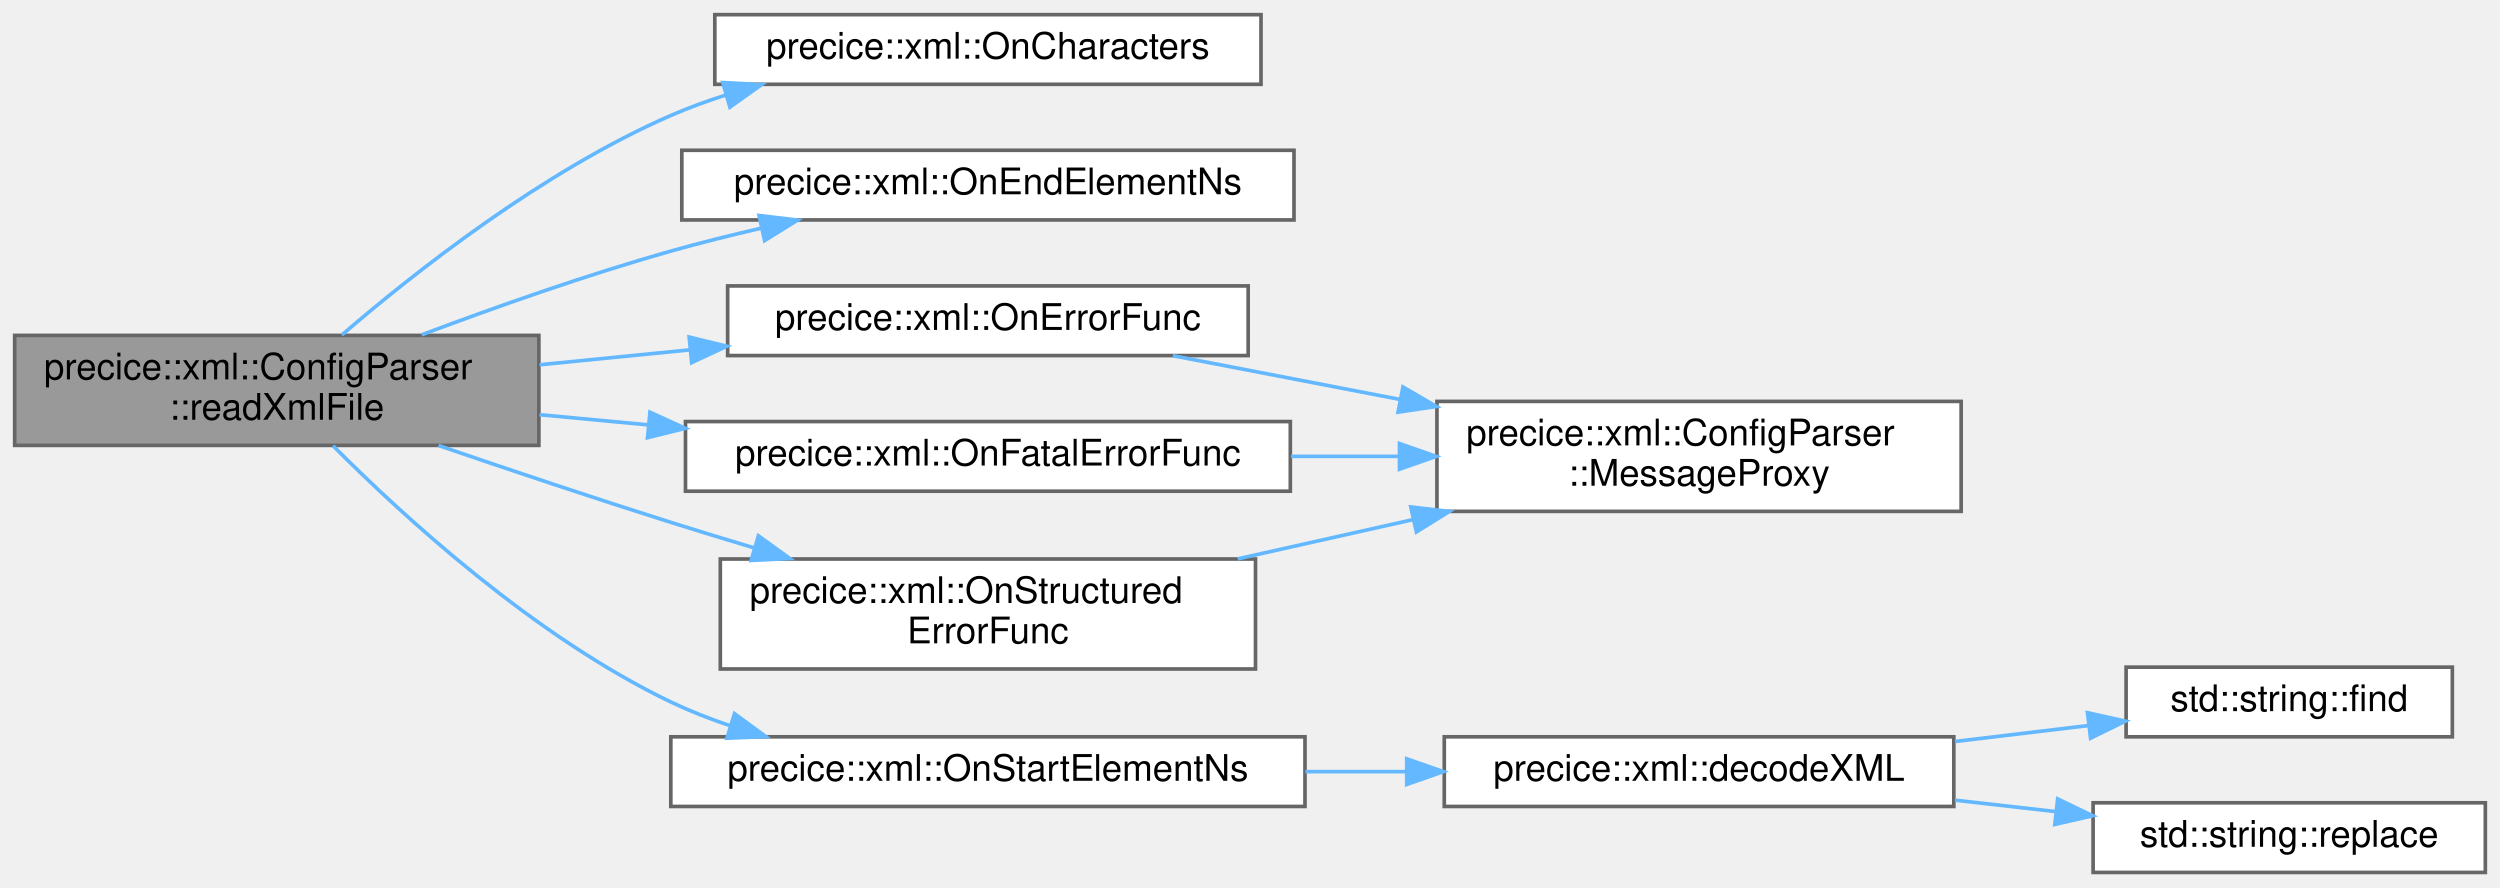
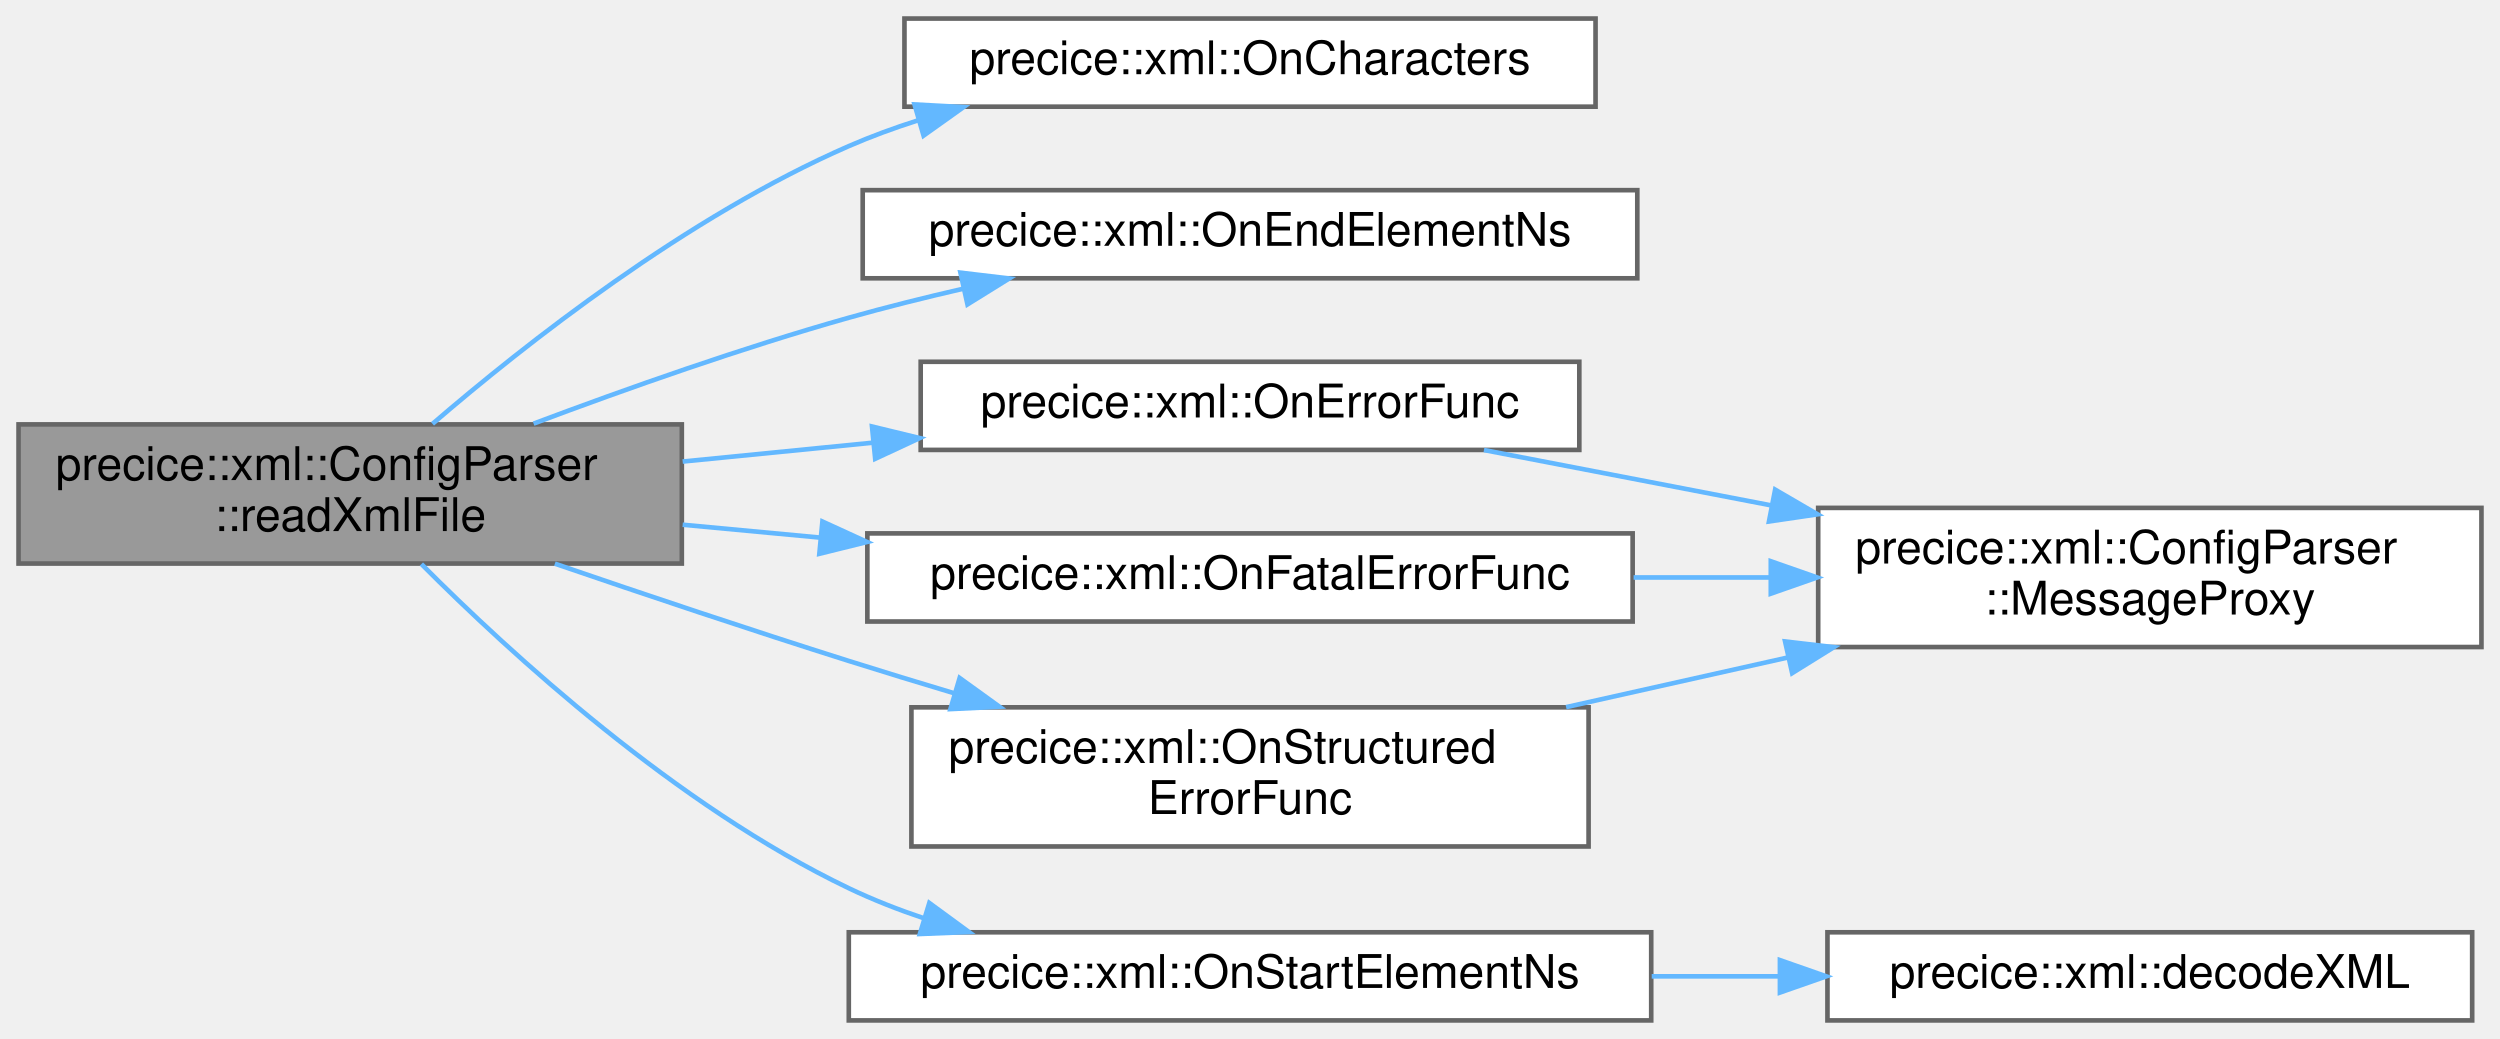
- <svg xmlns="http://www.w3.org/2000/svg" xmlns:xlink="http://www.w3.org/1999/xlink" width="682pt" height="242pt" viewBox="0.00 0.00 682.00 242.00">
-   <g id="graph0" class="graph" transform="scale(1 1) rotate(0) translate(4 238)">
+ <svg xmlns="http://www.w3.org/2000/svg" xmlns:xlink="http://www.w3.org/1999/xlink" width="539pt" height="224pt" viewBox="0.00 0.00 539.00 224.00">
+   <g id="graph0" class="graph" transform="scale(1 1) rotate(0) translate(4 220)">
    <g id="Node000001" class="node">
      <g id="a_Node000001">
        <a xlink:title="Reads the xml file.">
-           <polygon fill="#999999" stroke="#666666" points="143,-146.5 0,-146.5 0,-116.5 143,-116.5 143,-146.5" />
-           <text text-anchor="start" x="8" y="-134.5" font-family="Helvetica,sans-Serif" font-size="10.00">precice::xml::ConfigParser</text>
-           <text text-anchor="middle" x="71.5" y="-123.5" font-family="Helvetica,sans-Serif" font-size="10.00">::readXmlFile</text>
+           <polygon fill="#999999" stroke="#666666" points="143,-128.5 0,-128.5 0,-98.5 143,-98.5 143,-128.5" />
+           <text text-anchor="start" x="8" y="-116.5" font-family="Helvetica,sans-Serif" font-size="10.00">precice::xml::ConfigParser</text>
+           <text text-anchor="middle" x="71.5" y="-105.5" font-family="Helvetica,sans-Serif" font-size="10.00">::readXmlFile</text>
        </a>
      </g>
    </g>
    <g id="Node000002" class="node">
      <g id="a_Node000002">
        <a xlink:href="namespaceprecice_1_1xml.html#acd5d48ae183ab591a5515cca6a10631d" target="_top" xlink:title=" ">
-           <polygon fill="white" stroke="#666666" points="340,-234 191,-234 191,-215 340,-215 340,-234" />
-           <text text-anchor="middle" x="265.5" y="-222" font-family="Helvetica,sans-Serif" font-size="10.00">precice::xml::OnCharacters</text>
+           <polygon fill="white" stroke="#666666" points="340,-216 191,-216 191,-197 340,-197 340,-216" />
+           <text text-anchor="middle" x="265.5" y="-204" font-family="Helvetica,sans-Serif" font-size="10.00">precice::xml::OnCharacters</text>
        </a>
      </g>
    </g>
    <g id="edge1_Node000001_Node000002" class="edge">
      <g id="a_edge1_Node000001_Node000002">
        <a xlink:title=" ">
-           <path fill="none" stroke="#63b8ff" d="M89.25,-146.62C109.19,-163.78 144.16,-191.34 179,-206.5 183.75,-208.57 188.75,-210.4 193.85,-212.03" />
-           <polygon fill="#63b8ff" stroke="#63b8ff" points="193.17,-215.48 203.75,-214.91 195.12,-208.76 193.17,-215.48" />
+           <path fill="none" stroke="#63b8ff" d="M89.25,-128.62C109.19,-145.78 144.16,-173.34 179,-188.5 183.75,-190.57 188.75,-192.4 193.85,-194.03" />
+           <polygon fill="#63b8ff" stroke="#63b8ff" points="193.17,-197.48 203.75,-196.91 195.12,-190.76 193.17,-197.48" />
        </a>
      </g>
    </g>
    <g id="Node000003" class="node">
      <g id="a_Node000003">
        <a xlink:href="namespaceprecice_1_1xml.html#a3ce3c7bca5ccde3597703f4a8937bc0d" target="_top" xlink:title=" ">
-           <polygon fill="white" stroke="#666666" points="349,-197 182,-197 182,-178 349,-178 349,-197" />
-           <text text-anchor="middle" x="265.5" y="-185" font-family="Helvetica,sans-Serif" font-size="10.00">precice::xml::OnEndElementNs</text>
+           <polygon fill="white" stroke="#666666" points="349,-179 182,-179 182,-160 349,-160 349,-179" />
+           <text text-anchor="middle" x="265.5" y="-167" font-family="Helvetica,sans-Serif" font-size="10.00">precice::xml::OnEndElementNs</text>
        </a>
      </g>
    </g>
    <g id="edge2_Node000001_Node000003" class="edge">
      <g id="a_edge2_Node000001_Node000003">
        <a xlink:title=" ">
-           <path fill="none" stroke="#63b8ff" d="M111.04,-146.67C131.1,-154.2 156.14,-163.05 179,-169.5 186.97,-171.75 195.44,-173.86 203.82,-175.79" />
-           <polygon fill="#63b8ff" stroke="#63b8ff" points="203.07,-179.21 213.59,-177.96 204.59,-172.37 203.07,-179.21" />
+           <path fill="none" stroke="#63b8ff" d="M111.04,-128.67C131.1,-136.2 156.14,-145.05 179,-151.5 186.97,-153.75 195.44,-155.86 203.82,-157.79" />
+           <polygon fill="#63b8ff" stroke="#63b8ff" points="203.07,-161.21 213.59,-159.96 204.59,-154.37 203.07,-161.21" />
        </a>
      </g>
    </g>
    <g id="Node000004" class="node">
      <g id="a_Node000004">
        <a xlink:href="namespaceprecice_1_1xml.html#ad023b596c2d3b1c49a2903a6dae15487" target="_top" xlink:title=" ">
-           <polygon fill="white" stroke="#666666" points="336.5,-160 194.5,-160 194.5,-141 336.5,-141 336.5,-160" />
-           <text text-anchor="middle" x="265.5" y="-148" font-family="Helvetica,sans-Serif" font-size="10.00">precice::xml::OnErrorFunc</text>
+           <polygon fill="white" stroke="#666666" points="336.5,-142 194.5,-142 194.5,-123 336.5,-123 336.5,-142" />
+           <text text-anchor="middle" x="265.5" y="-130" font-family="Helvetica,sans-Serif" font-size="10.00">precice::xml::OnErrorFunc</text>
        </a>
      </g>
    </g>
    <g id="edge3_Node000001_Node000004" class="edge">
      <g id="a_edge3_Node000001_Node000004">
        <a xlink:title=" ">
-           <path fill="none" stroke="#63b8ff" d="M143.18,-138.49C156.47,-139.81 170.46,-141.19 184.02,-142.54" />
-           <polygon fill="#63b8ff" stroke="#63b8ff" points="184,-146.05 194.29,-143.55 184.69,-139.08 184,-146.05" />
+           <path fill="none" stroke="#63b8ff" d="M143.18,-120.49C156.47,-121.81 170.46,-123.19 184.02,-124.54" />
+           <polygon fill="#63b8ff" stroke="#63b8ff" points="184,-128.05 194.29,-125.55 184.69,-121.08 184,-128.05" />
        </a>
      </g>
    </g>
    <g id="Node000006" class="node">
      <g id="a_Node000006">
        <a xlink:href="namespaceprecice_1_1xml.html#a4b36381c6b22c9401bb8007b86121534" target="_top" xlink:title=" ">
-           <polygon fill="white" stroke="#666666" points="348,-123 183,-123 183,-104 348,-104 348,-123" />
-           <text text-anchor="middle" x="265.5" y="-111" font-family="Helvetica,sans-Serif" font-size="10.00">precice::xml::OnFatalErrorFunc</text>
+           <polygon fill="white" stroke="#666666" points="348,-105 183,-105 183,-86 348,-86 348,-105" />
+           <text text-anchor="middle" x="265.5" y="-93" font-family="Helvetica,sans-Serif" font-size="10.00">precice::xml::OnFatalErrorFunc</text>
        </a>
      </g>
    </g>
    <g id="edge5_Node000001_Node000006" class="edge">
      <g id="a_edge5_Node000001_Node000006">
        <a xlink:title=" ">
-           <path fill="none" stroke="#63b8ff" d="M143.18,-124.87C152.88,-123.96 162.95,-123.02 172.96,-122.08" />
-           <polygon fill="#63b8ff" stroke="#63b8ff" points="173.31,-125.56 182.94,-121.15 172.65,-118.6 173.31,-125.56" />
+           <path fill="none" stroke="#63b8ff" d="M143.18,-106.87C152.88,-105.96 162.95,-105.02 172.96,-104.08" />
+           <polygon fill="#63b8ff" stroke="#63b8ff" points="173.31,-107.56 182.94,-103.15 172.65,-100.6 173.31,-107.56" />
        </a>
      </g>
    </g>
    <g id="Node000007" class="node">
      <g id="a_Node000007">
        <a xlink:href="namespaceprecice_1_1xml.html#a4bf01772fdb97cbeb0e5999f91259b54" target="_top" xlink:title=" ">
-           <polygon fill="white" stroke="#666666" points="352,-37 179,-37 179,-18 352,-18 352,-37" />
-           <text text-anchor="middle" x="265.5" y="-25" font-family="Helvetica,sans-Serif" font-size="10.00">precice::xml::OnStartElementNs</text>
+           <polygon fill="white" stroke="#666666" points="352,-19 179,-19 179,0 352,0 352,-19" />
+           <text text-anchor="middle" x="265.5" y="-7" font-family="Helvetica,sans-Serif" font-size="10.00">precice::xml::OnStartElementNs</text>
        </a>
      </g>
    </g>
    <g id="edge7_Node000001_Node000007" class="edge">
      <g id="a_edge7_Node000001_Node000007">
        <a xlink:title=" ">
-           <path fill="none" stroke="#63b8ff" d="M86.85,-116.39C106.01,-97.15 141.87,-64.26 179,-46.5 184.18,-44.02 189.7,-41.86 195.34,-39.97" />
-           <polygon fill="#63b8ff" stroke="#63b8ff" points="196.36,-43.32 204.91,-37.06 194.32,-36.63 196.36,-43.32" />
+           <path fill="none" stroke="#63b8ff" d="M86.85,-98.39C106.01,-79.15 141.87,-46.26 179,-28.5 184.18,-26.02 189.7,-23.86 195.34,-21.97" />
+           <polygon fill="#63b8ff" stroke="#63b8ff" points="196.36,-25.32 204.91,-19.06 194.32,-18.63 196.36,-25.32" />
        </a>
      </g>
    </g>
-     <g id="Node000011" class="node">
-       <g id="a_Node000011">
+     <g id="Node000009" class="node">
+       <g id="a_Node000009">
        <a xlink:href="namespaceprecice_1_1xml.html#ac2900d138afeb687f3b88df26c7344b0" target="_top" xlink:title=" ">
-           <polygon fill="white" stroke="#666666" points="338.5,-85.5 192.5,-85.5 192.5,-55.5 338.5,-55.5 338.5,-85.5" />
-           <text text-anchor="start" x="200.5" y="-73.5" font-family="Helvetica,sans-Serif" font-size="10.00">precice::xml::OnStructured</text>
-           <text text-anchor="middle" x="265.5" y="-62.5" font-family="Helvetica,sans-Serif" font-size="10.00">ErrorFunc</text>
+           <polygon fill="white" stroke="#666666" points="338.5,-67.5 192.5,-67.5 192.5,-37.5 338.5,-37.5 338.5,-67.5" />
+           <text text-anchor="start" x="200.5" y="-55.5" font-family="Helvetica,sans-Serif" font-size="10.00">precice::xml::OnStructured</text>
+           <text text-anchor="middle" x="265.5" y="-44.5" font-family="Helvetica,sans-Serif" font-size="10.00">ErrorFunc</text>
        </a>
      </g>
    </g>
-     <g id="edge11_Node000001_Node000011" class="edge">
-       <g id="a_edge11_Node000001_Node000011">
+     <g id="edge9_Node000001_Node000009" class="edge">
+       <g id="a_edge9_Node000001_Node000009">
        <a xlink:title=" ">
-           <path fill="none" stroke="#63b8ff" d="M115.63,-116.47C134.95,-109.85 158.06,-102.1 179,-95.5 186.36,-93.18 194.11,-90.81 201.8,-88.51" />
-           <polygon fill="#63b8ff" stroke="#63b8ff" points="202.9,-91.83 211.49,-85.63 200.91,-85.12 202.9,-91.83" />
+           <path fill="none" stroke="#63b8ff" d="M115.63,-98.47C134.95,-91.85 158.06,-84.1 179,-77.5 186.36,-75.18 194.11,-72.81 201.8,-70.51" />
+           <polygon fill="#63b8ff" stroke="#63b8ff" points="202.9,-73.83 211.49,-67.63 200.91,-67.12 202.9,-73.83" />
        </a>
      </g>
    </g>
    <g id="Node000005" class="node">
      <g id="a_Node000005">
-         <a xlink:href="classprecice_1_1xml_1_1ConfigParser.html#af0c0dde770291baba094e223a5adc77f" target="_top" xlink:title="Proxy for error and warning messages from libxml2.">
-           <polygon fill="white" stroke="#666666" points="531,-128.5 388,-128.5 388,-98.5 531,-98.5 531,-128.5" />
-           <text text-anchor="start" x="396" y="-116.5" font-family="Helvetica,sans-Serif" font-size="10.00">precice::xml::ConfigParser</text>
-           <text text-anchor="middle" x="459.5" y="-105.5" font-family="Helvetica,sans-Serif" font-size="10.00">::MessageProxy</text>
+         <a xlink:href="classprecice_1_1xml_1_1ConfigParser.html#a9175468dd6a6d5ea176e9eb621e7917a" target="_top" xlink:title="Proxy for error and warning messages from libxml2.">
+           <polygon fill="white" stroke="#666666" points="531,-110.5 388,-110.5 388,-80.5 531,-80.5 531,-110.5" />
+           <text text-anchor="start" x="396" y="-98.5" font-family="Helvetica,sans-Serif" font-size="10.00">precice::xml::ConfigParser</text>
+           <text text-anchor="middle" x="459.5" y="-87.5" font-family="Helvetica,sans-Serif" font-size="10.00">::MessageProxy</text>
        </a>
      </g>
    </g>
    <g id="edge4_Node000004_Node000005" class="edge">
      <g id="a_edge4_Node000004_Node000005">
        <a xlink:title=" ">
-           <path fill="none" stroke="#63b8ff" d="M315.94,-140.97C334.84,-137.33 356.91,-133.08 377.96,-129.02" />
-           <polygon fill="#63b8ff" stroke="#63b8ff" points="378.72,-132.44 387.87,-127.11 377.39,-125.57 378.72,-132.44" />
+           <path fill="none" stroke="#63b8ff" d="M315.94,-122.97C334.84,-119.33 356.91,-115.08 377.96,-111.02" />
+           <polygon fill="#63b8ff" stroke="#63b8ff" points="378.72,-114.44 387.87,-109.11 377.39,-107.57 378.72,-114.44" />
        </a>
      </g>
    </g>
    <g id="edge6_Node000006_Node000005" class="edge">
      <g id="a_edge6_Node000006_Node000005">
        <a xlink:title=" ">
-           <path fill="none" stroke="#63b8ff" d="M348.2,-113.5C357.98,-113.5 367.95,-113.5 377.71,-113.5" />
-           <polygon fill="#63b8ff" stroke="#63b8ff" points="377.78,-117 387.78,-113.5 377.78,-110 377.78,-117" />
+           <path fill="none" stroke="#63b8ff" d="M348.2,-95.5C357.98,-95.5 367.95,-95.5 377.71,-95.5" />
+           <polygon fill="#63b8ff" stroke="#63b8ff" points="377.78,-99 387.78,-95.5 377.78,-92 377.78,-99" />
        </a>
      </g>
    </g>
    <g id="Node000008" class="node">
      <g id="a_Node000008">
-         <a xlink:href="namespaceprecice_1_1xml.html#aa54f8cc5a7b993b55d58a7c53a027d2c" target="_top" xlink:title="Decodes escape sequences of a given xml.">
-           <polygon fill="white" stroke="#666666" points="529,-37 390,-37 390,-18 529,-18 529,-37" />
-           <text text-anchor="middle" x="459.5" y="-25" font-family="Helvetica,sans-Serif" font-size="10.00">precice::xml::decodeXML</text>
+         <a xlink:href="namespaceprecice_1_1xml.html#af0bb73c679f3549a88e54c2adb42e44c" target="_top" xlink:title="Decodes escape sequences of a given xml.">
+           <polygon fill="white" stroke="#666666" points="529,-19 390,-19 390,0 529,0 529,-19" />
+           <text text-anchor="middle" x="459.5" y="-7" font-family="Helvetica,sans-Serif" font-size="10.00">precice::xml::decodeXML</text>
        </a>
      </g>
    </g>
    <g id="edge8_Node000007_Node000008" class="edge">
      <g id="a_edge8_Node000007_Node000008">
        <a xlink:title=" ">
-           <path fill="none" stroke="#63b8ff" d="M352.11,-27.5C361.27,-27.5 370.55,-27.5 379.62,-27.5" />
-           <polygon fill="#63b8ff" stroke="#63b8ff" points="379.75,-31 389.75,-27.5 379.75,-24 379.75,-31" />
+           <path fill="none" stroke="#63b8ff" d="M352.11,-9.5C361.27,-9.5 370.55,-9.5 379.62,-9.5" />
+           <polygon fill="#63b8ff" stroke="#63b8ff" points="379.75,-13 389.75,-9.5 379.75,-6 379.75,-13" />
        </a>
      </g>
    </g>
-     <g id="Node000009" class="node">
-       <g id="a_Node000009">
-         <a target="_parent" xlink:href="http://en.cppreference.com/w/cpp/string/basic_string/find.html#" xlink:title=" ">
-           <polygon fill="white" stroke="#666666" points="665,-56 576,-56 576,-37 665,-37 665,-56" />
-           <text text-anchor="middle" x="620.5" y="-44" font-family="Helvetica,sans-Serif" font-size="10.00">std::string::find</text>
-         </a>
-       </g>
-     </g>
-     <g id="edge9_Node000008_Node000009" class="edge">
-       <g id="a_edge9_Node000008_Node000009">
+     <g id="edge10_Node000009_Node000005" class="edge">
+       <g id="a_edge10_Node000009_Node000005">
        <a xlink:title=" ">
-           <path fill="none" stroke="#63b8ff" d="M529.31,-35.72C541.52,-37.18 554.06,-38.68 565.77,-40.08" />
-           <polygon fill="#63b8ff" stroke="#63b8ff" points="565.47,-43.57 575.82,-41.28 566.31,-36.62 565.47,-43.57" />
-         </a>
-       </g>
-     </g>
-     <g id="Node000010" class="node">
-       <g id="a_Node000010">
-         <a target="_parent" xlink:href="http://en.cppreference.com/w/cpp/string/basic_string/replace.html#" xlink:title=" ">
-           <polygon fill="white" stroke="#666666" points="674,-19 567,-19 567,0 674,0 674,-19" />
-           <text text-anchor="middle" x="620.5" y="-7" font-family="Helvetica,sans-Serif" font-size="10.00">std::string::replace</text>
-         </a>
-       </g>
-     </g>
-     <g id="edge10_Node000008_Node000010" class="edge">
-       <g id="a_edge10_Node000008_Node000010">
-         <a xlink:title=" ">
-           <path fill="none" stroke="#63b8ff" d="M529.31,-19.71C538.46,-18.67 547.8,-17.62 556.84,-16.59" />
-           <polygon fill="#63b8ff" stroke="#63b8ff" points="557.34,-20.06 566.88,-15.46 556.55,-13.1 557.34,-20.06" />
-         </a>
-       </g>
-     </g>
-     <g id="edge12_Node000011_Node000005" class="edge">
-       <g id="a_edge12_Node000011_Node000005">
-         <a xlink:title=" ">
-           <path fill="none" stroke="#63b8ff" d="M333.65,-85.54C349.14,-89.01 365.74,-92.73 381.61,-96.28" />
-           <polygon fill="#63b8ff" stroke="#63b8ff" points="380.86,-99.7 391.39,-98.47 382.39,-92.87 380.86,-99.7" />
+           <path fill="none" stroke="#63b8ff" d="M333.65,-67.54C349.14,-71.01 365.74,-74.73 381.61,-78.28" />
+           <polygon fill="#63b8ff" stroke="#63b8ff" points="380.86,-81.7 391.39,-80.47 382.39,-74.87 380.86,-81.7" />
        </a>
      </g>
    </g>
  </g>
</svg>
